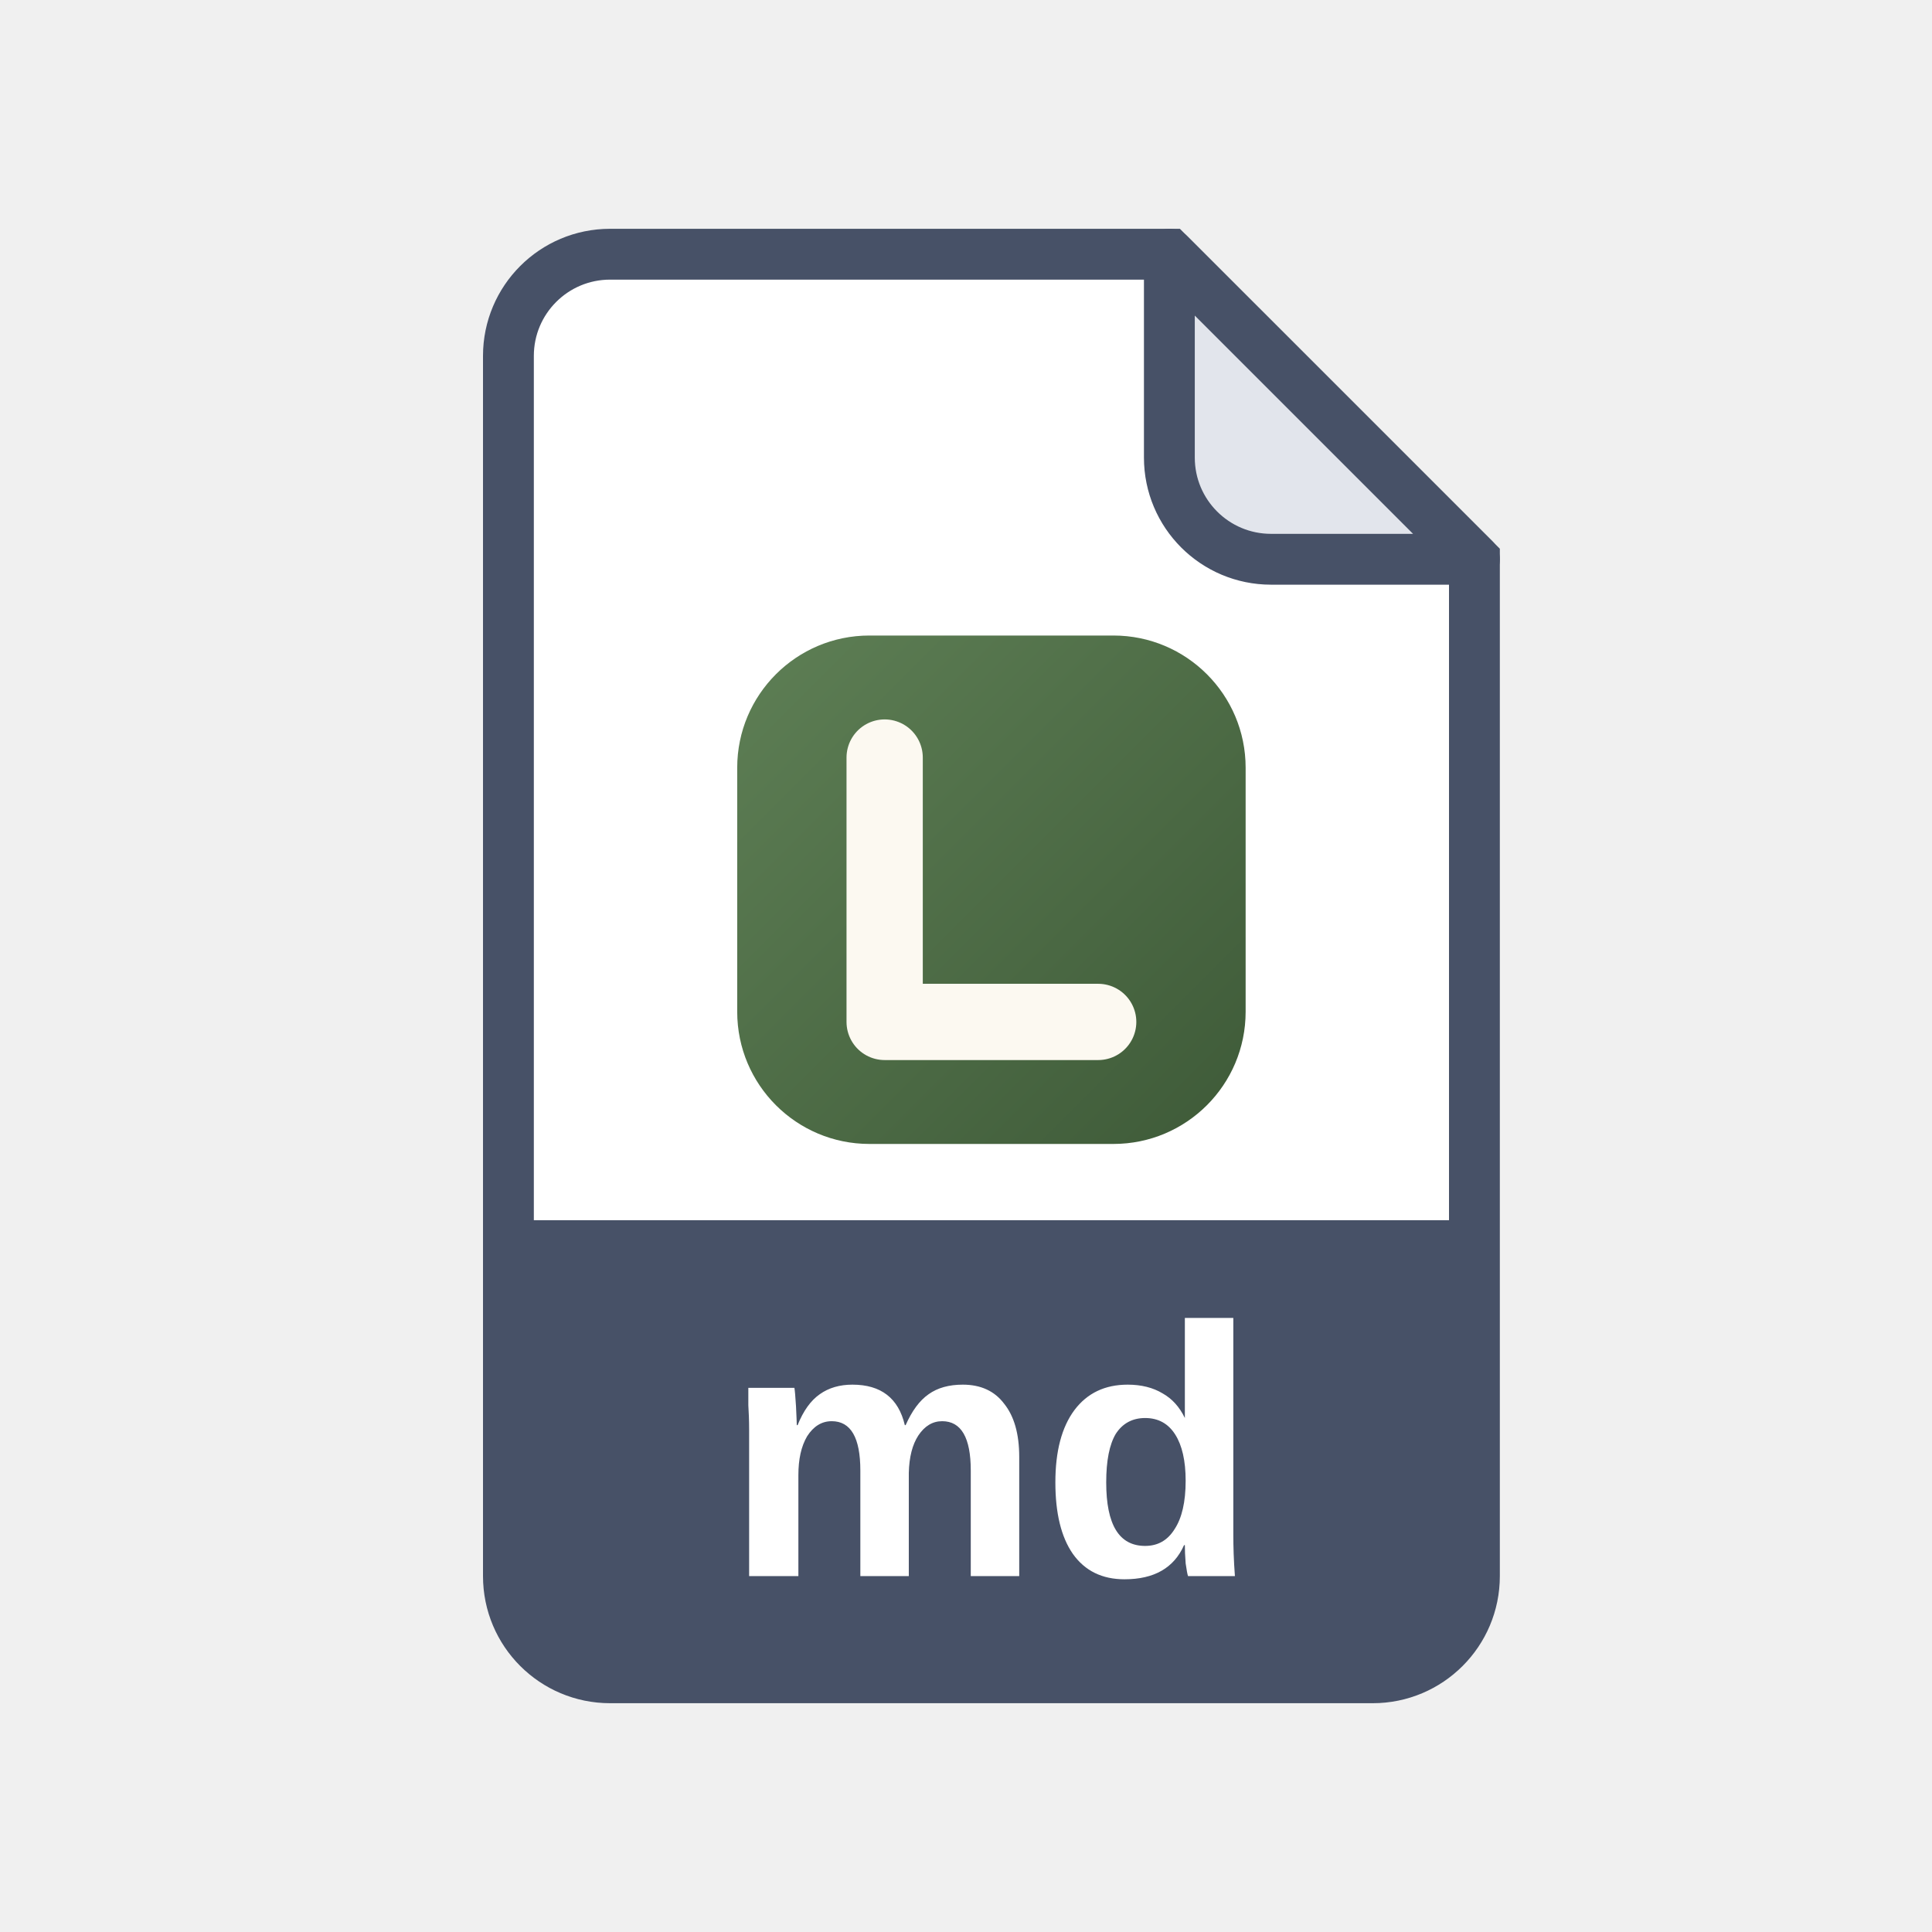
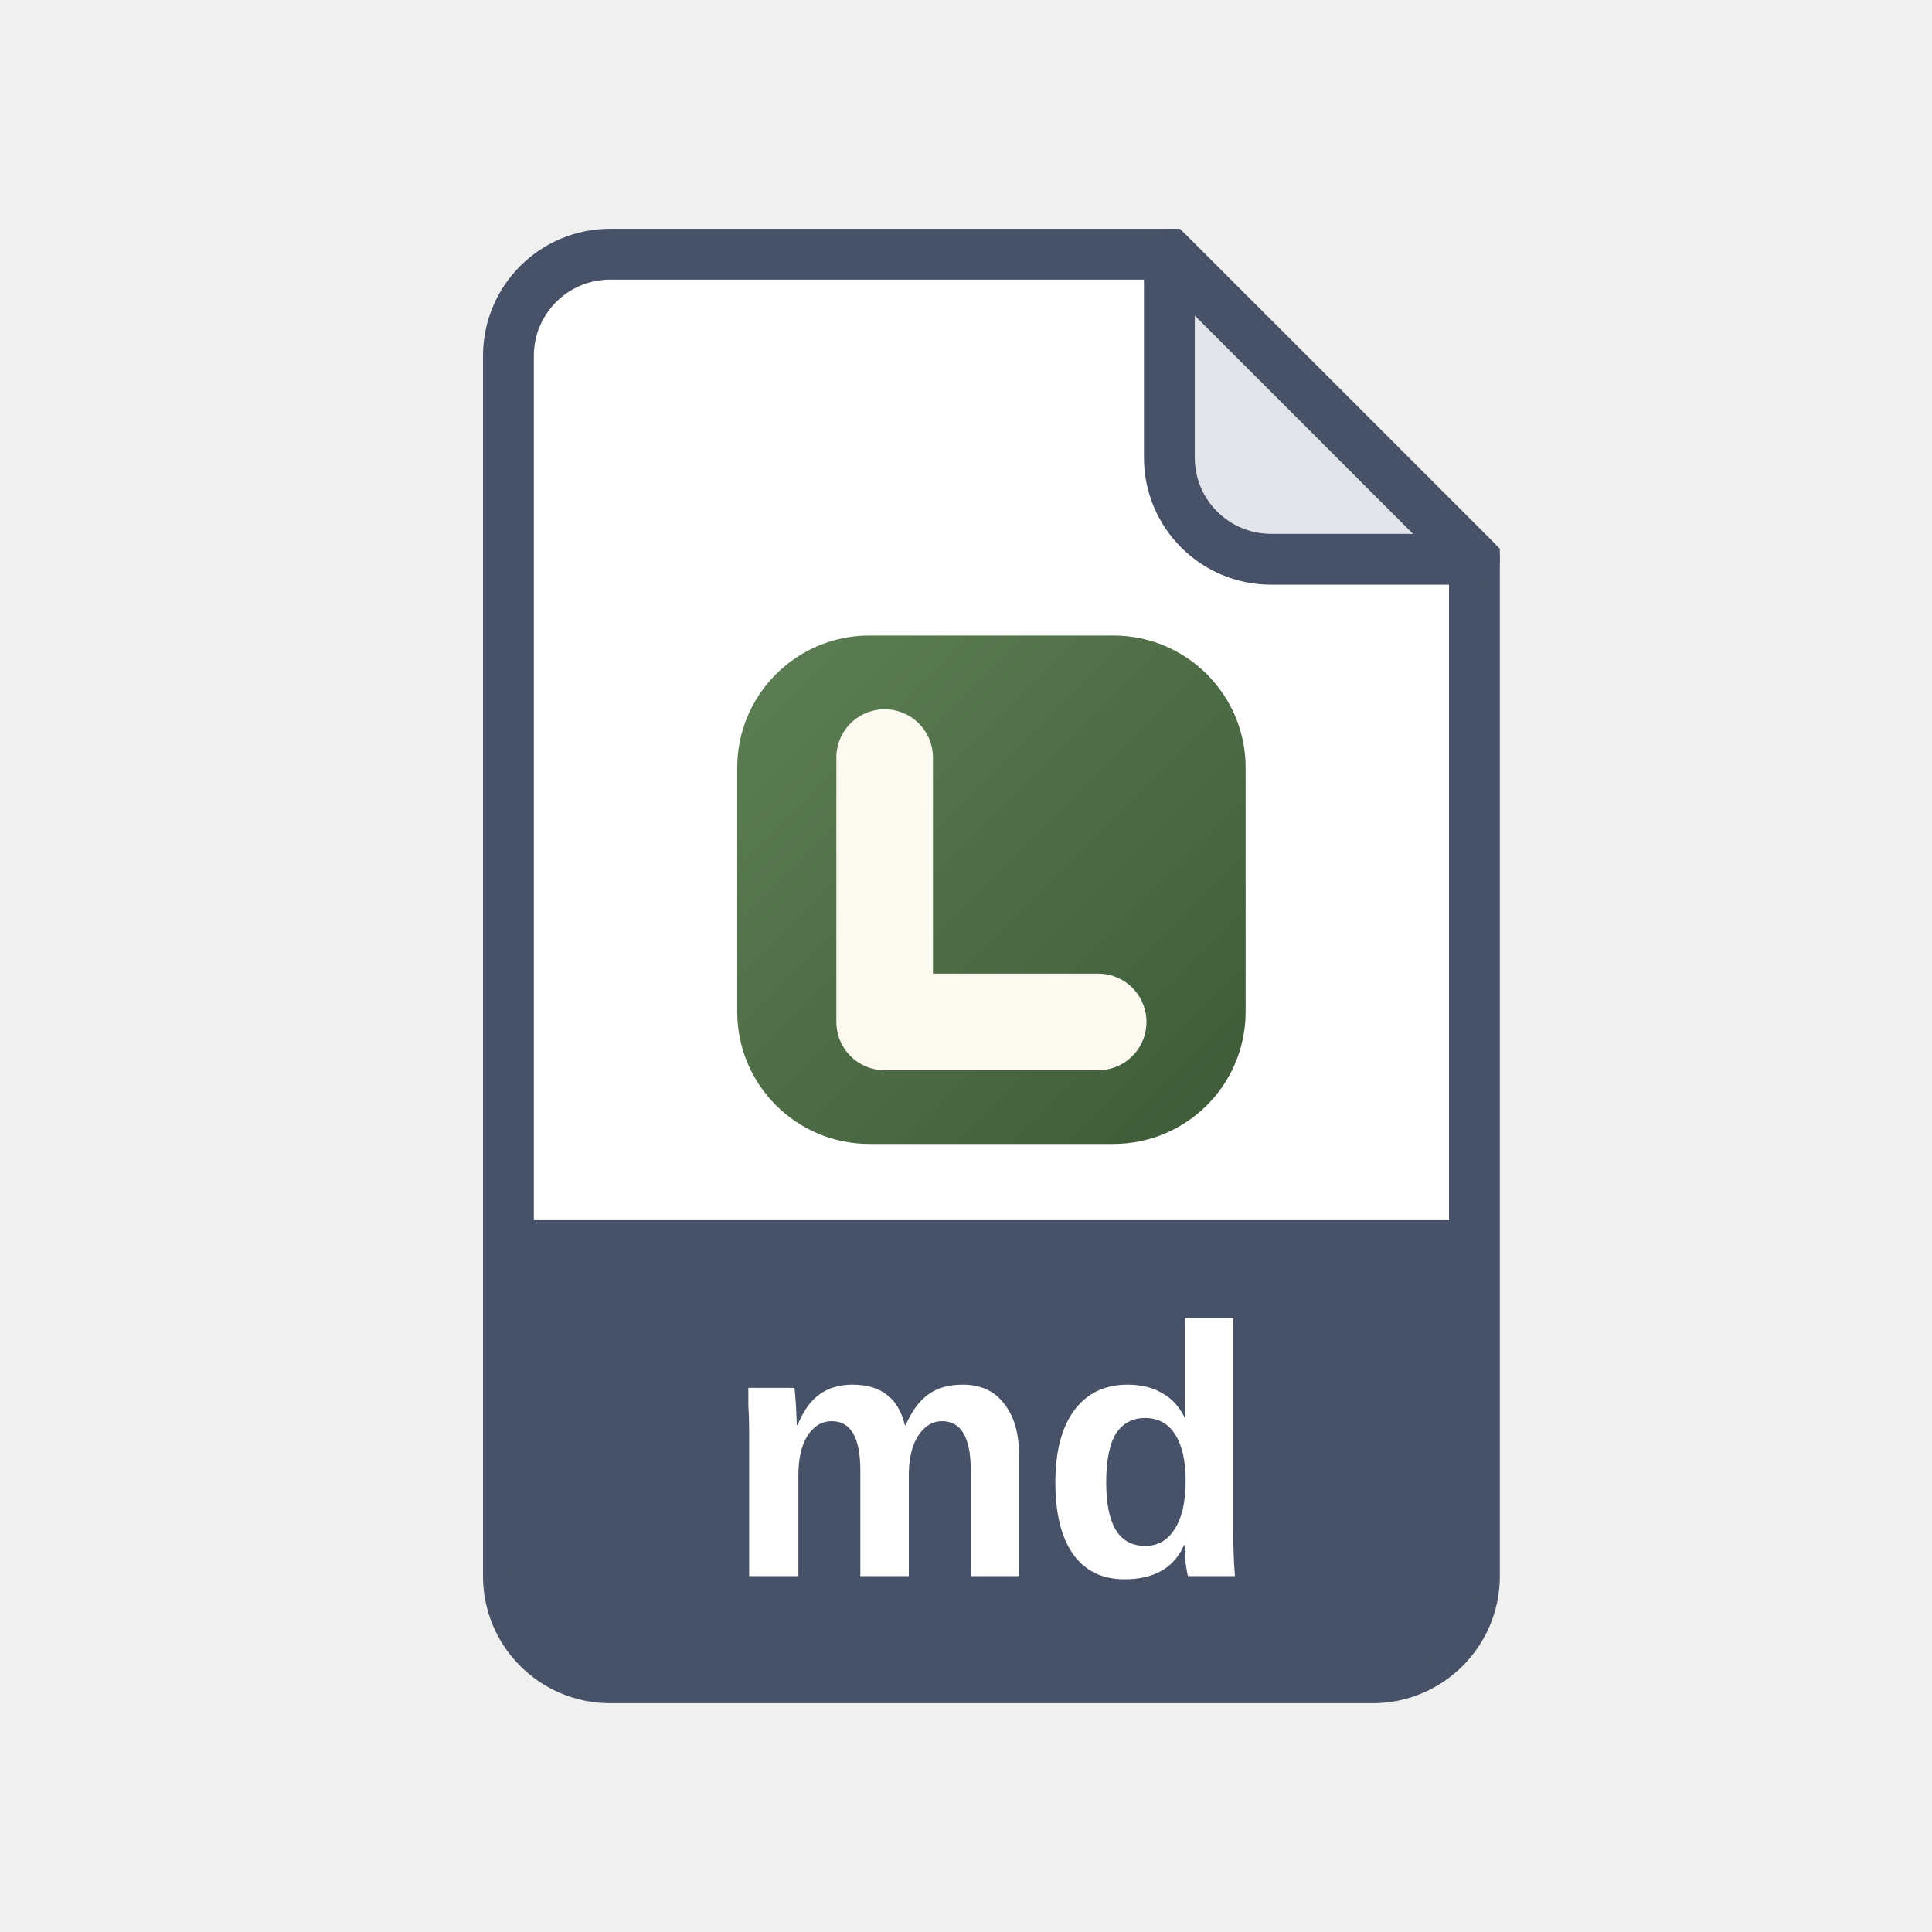
<svg xmlns="http://www.w3.org/2000/svg" width="38" height="38" viewBox="0 0 38 38" fill="none">
  <defs>
    <clipPath id="fileClip">
      <path d="M10 7C10 5.895 10.895 5 12 5H23L29 11V31C29 32.105 28.105 33 27 33H12C10.895 33 10 32.105 10 31V7Z" />
    </clipPath>
    <linearGradient id="fileMark" x1="0" y1="0" x2="1" y2="1">
      <stop offset="0" stop-color="#5E7F55" />
      <stop offset="1" stop-color="#3E5A38" />
    </linearGradient>
  </defs>
  <path d="M10 7C10 5.895 10.895 5 12 5H23L29 11V31C29 32.105 28.105 33 27 33H12C10.895 33 10 32.105 10 31V7Z" fill="white" stroke="#475167" />
  <path d="M23 5V9C23 10.105 23.895 11 25 11H29L23 5Z" fill="#E2E5EC" stroke="#475167" stroke-linejoin="round" />
  <rect x="10" y="24" width="19" height="9" fill="#475167" clip-path="url(#fileClip)" />
  <text x="19.5" y="31" text-anchor="middle" fill="white" font-family="Arial, Helvetica, sans-serif" font-size="7" font-weight="bold">md</text>
  <rect x="14.5" y="12.5" width="10" height="10" rx="2.6" fill="url(#fileMark)" />
-   <path d="M17.4 14.9 L17.4 20.1 L21.6 20.1" fill="none" stroke="#FCF9F1" stroke-width="1.5" stroke-linecap="round" stroke-linejoin="round" />
+   <path d="M17.4 14.9 L17.4 20.1 L21.6 20.1" fill="none" stroke="#FCF9F1" stroke-width="1.9" stroke-linecap="round" stroke-linejoin="round" />
</svg>
